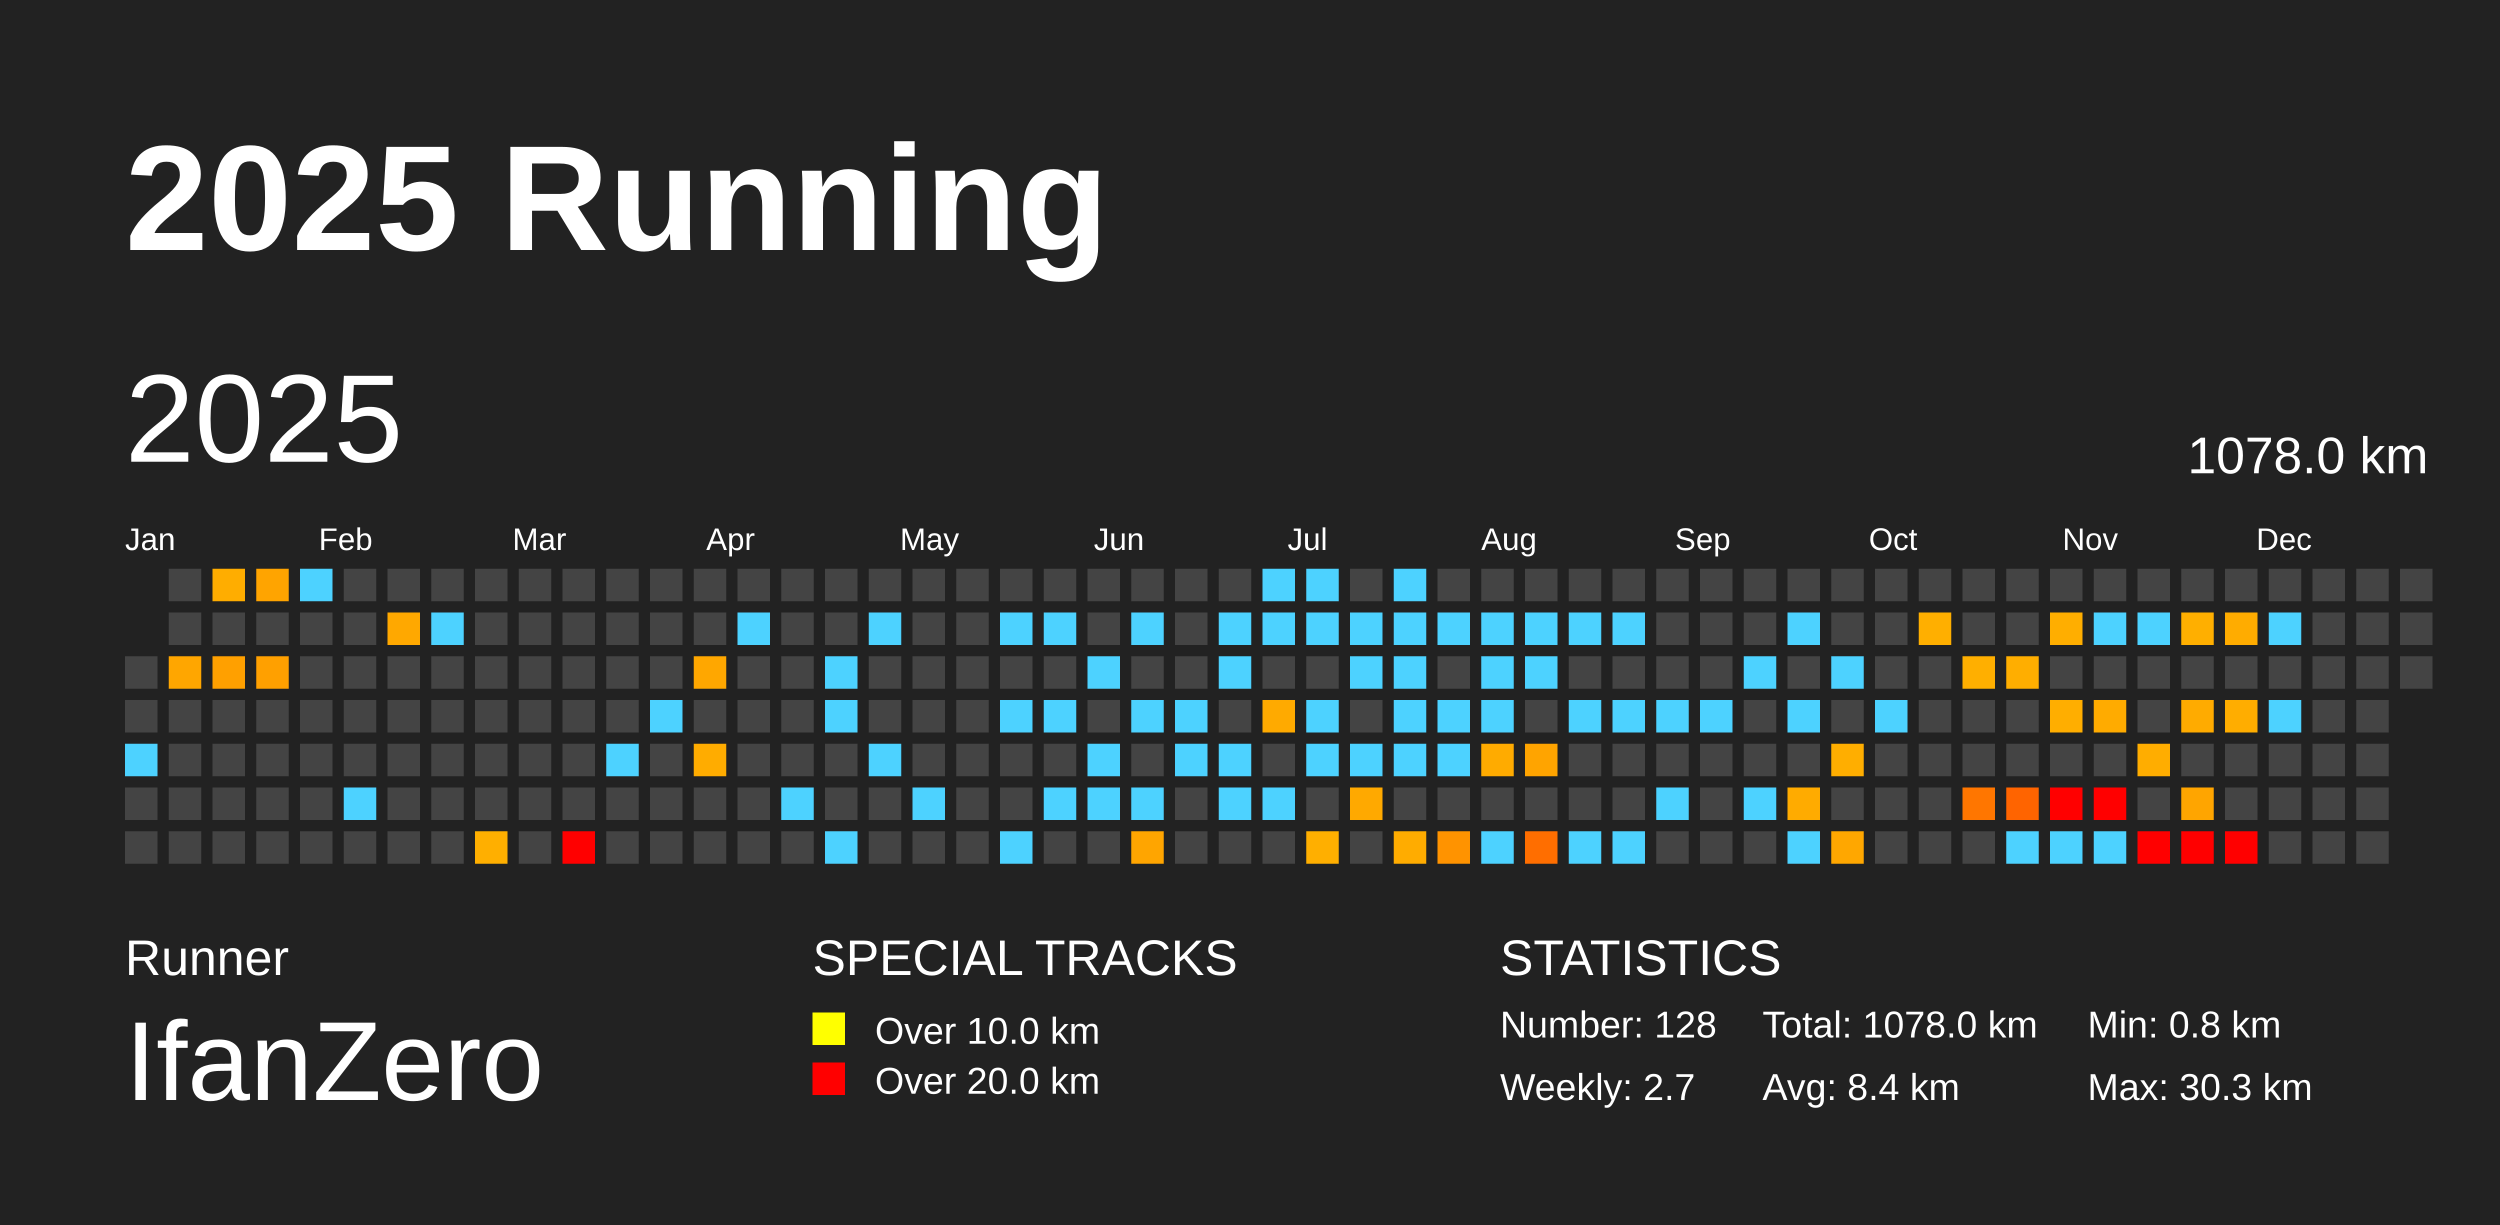
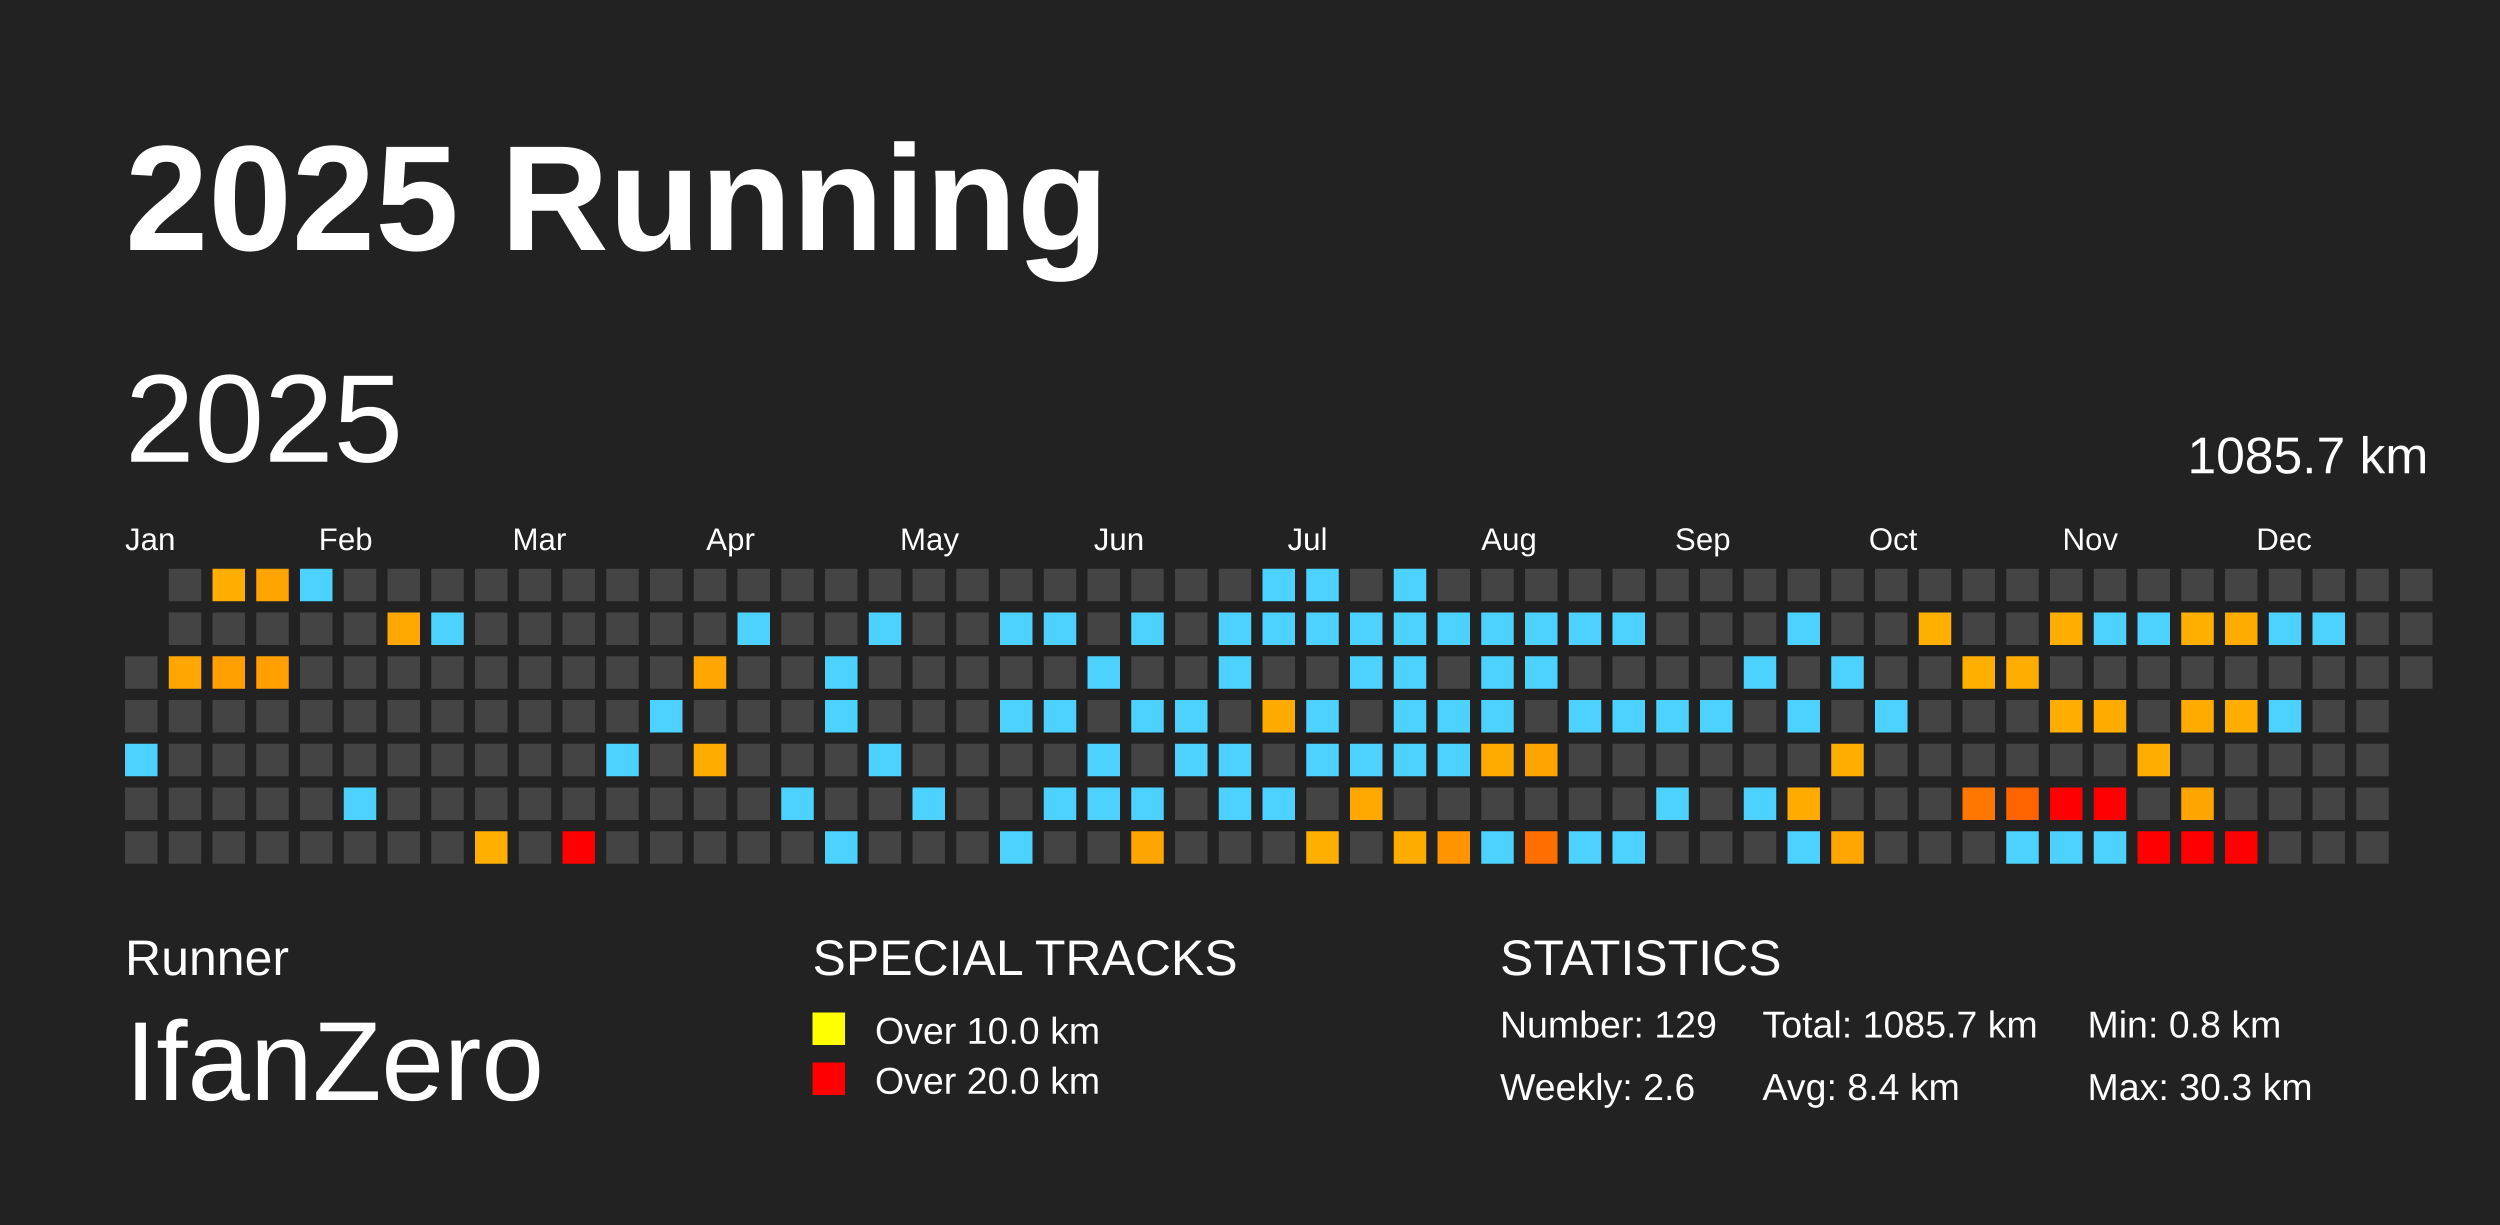
<svg xmlns="http://www.w3.org/2000/svg" baseProfile="full" height="98mm" version="1.1" viewBox="0,0,200,98" width="200mm">
  <defs />
  <rect fill="#222222" height="98" width="200" x="0" y="0" />
  <text fill="#FFFFFF" style="font-size:12px; font-family:Arial; font-weight:bold;" x="10" y="20">2025 Running</text>
  <text fill="#FFFFFF" style="font-size:4px; font-family:Arial" x="10" y="78">Runner</text>
  <text fill="#FFFFFF" style="font-size:9px; font-family:Arial" x="10" y="88">IfanZero</text>
  <text fill="#FFFFFF" style="font-size:4px; font-family:Arial" x="65" y="78">SPECIAL TRACKS</text>
  <rect fill="yellow" height="2.6" width="2.6" x="65" y="81" />
  <text fill="#FFFFFF" style="font-size:3px; font-family:Arial" x="70" y="83.5">Over 10.0 km</text>
  <rect fill="red" height="2.6" width="2.6" x="65" y="85" />
  <text fill="#FFFFFF" style="font-size:3px; font-family:Arial" x="70" y="87.5">Over 20.0 km</text>
  <text fill="#FFFFFF" style="font-size:4px; font-family:Arial" x="120" y="78">STATISTICS</text>
-   <text fill="#FFFFFF" style="font-size:3px; font-family:Arial" x="120" y="83">Number: 128</text>
-   <text fill="#FFFFFF" style="font-size:3px; font-family:Arial" x="120" y="88">Weekly: 2.7</text>
-   <text fill="#FFFFFF" style="font-size:3px; font-family:Arial" x="141" y="83">Total: 1078.0 km</text>
+   <text fill="#FFFFFF" style="font-size:3px; font-family:Arial" x="120" y="83">Number: 129</text>
+   <text fill="#FFFFFF" style="font-size:3px; font-family:Arial" x="120" y="88">Weekly: 2.6</text>
+   <text fill="#FFFFFF" style="font-size:3px; font-family:Arial" x="141" y="83">Total: 1085.7 km</text>
  <text fill="#FFFFFF" style="font-size:3px; font-family:Arial" x="141" y="88">Avg: 8.4 km</text>
  <text fill="#FFFFFF" style="font-size:3px; font-family:Arial" x="167" y="83">Min: 0.8 km</text>
  <text fill="#FFFFFF" style="font-size:3px; font-family:Arial" x="167" y="88">Max: 30.3 km</text>
  <text dominant-baseline="hanging" fill="#FFFFFF" style="font-size:10.0px; font-family:Arial;" x="10" y="30">2025</text>
-   <text dominant-baseline="hanging" fill="#FFFFFF" style="font-size:4.125px; font-family:Arial;" x="175" y="35">1078.0 km</text>
+   <text dominant-baseline="hanging" fill="#FFFFFF" style="font-size:4.125px; font-family:Arial;" x="175" y="35">1085.7 km</text>
  <text fill="#FFFFFF" style="font-size:2.5px; font-family:Arial" x="10.0" y="44">Jan</text>
  <text fill="#FFFFFF" style="font-size:2.5px; font-family:Arial" x="25.5" y="44">Feb</text>
  <text fill="#FFFFFF" style="font-size:2.5px; font-family:Arial" x="41.0" y="44">Mar</text>
  <text fill="#FFFFFF" style="font-size:2.5px; font-family:Arial" x="56.5" y="44">Apr</text>
  <text fill="#FFFFFF" style="font-size:2.5px; font-family:Arial" x="72.0" y="44">May</text>
  <text fill="#FFFFFF" style="font-size:2.5px; font-family:Arial" x="87.5" y="44">Jun</text>
  <text fill="#FFFFFF" style="font-size:2.5px; font-family:Arial" x="103.0" y="44">Jul</text>
  <text fill="#FFFFFF" style="font-size:2.5px; font-family:Arial" x="118.5" y="44">Aug</text>
  <text fill="#FFFFFF" style="font-size:2.5px; font-family:Arial" x="134.0" y="44">Sep</text>
  <text fill="#FFFFFF" style="font-size:2.5px; font-family:Arial" x="149.5" y="44">Oct</text>
  <text fill="#FFFFFF" style="font-size:2.5px; font-family:Arial" x="165.0" y="44">Nov</text>
  <text fill="#FFFFFF" style="font-size:2.5px; font-family:Arial" x="180.5" y="44">Dec</text>
  <rect fill="#444444" height="2.6" width="2.6" x="10.0" y="52.5" />
  <rect fill="#444444" height="2.6" width="2.6" x="10.0" y="56.0" />
  <rect fill="#4dd2ff" height="2.6" width="2.6" x="10.0" y="59.5" />
  <rect fill="#444444" height="2.6" width="2.6" x="10.0" y="63.0" />
  <rect fill="#444444" height="2.6" width="2.6" x="10.0" y="66.5" />
  <rect fill="#444444" height="2.6" width="2.6" x="13.5" y="45.5" />
  <rect fill="#444444" height="2.6" width="2.6" x="13.5" y="49.0" />
  <rect fill="#ffa600" height="2.6" width="2.6" x="13.5" y="52.5" />
  <rect fill="#444444" height="2.6" width="2.6" x="13.5" y="56.0" />
  <rect fill="#444444" height="2.6" width="2.6" x="13.5" y="59.5" />
  <rect fill="#444444" height="2.6" width="2.6" x="13.5" y="63.0" />
  <rect fill="#444444" height="2.6" width="2.6" x="13.5" y="66.5" />
  <rect fill="#ffad00" height="2.6" width="2.6" x="17.0" y="45.5" />
  <rect fill="#444444" height="2.6" width="2.6" x="17.0" y="49.0" />
  <rect fill="#ffa000" height="2.6" width="2.6" x="17.0" y="52.5" />
  <rect fill="#444444" height="2.6" width="2.6" x="17.0" y="56.0" />
  <rect fill="#444444" height="2.6" width="2.6" x="17.0" y="59.5" />
  <rect fill="#444444" height="2.6" width="2.6" x="17.0" y="63.0" />
  <rect fill="#444444" height="2.6" width="2.6" x="17.0" y="66.5" />
  <rect fill="#ffa400" height="2.6" width="2.6" x="20.5" y="45.5" />
  <rect fill="#444444" height="2.6" width="2.6" x="20.5" y="49.0" />
  <rect fill="#ffa000" height="2.6" width="2.6" x="20.5" y="52.5" />
  <rect fill="#444444" height="2.6" width="2.6" x="20.5" y="56.0" />
  <rect fill="#444444" height="2.6" width="2.6" x="20.5" y="59.5" />
  <rect fill="#444444" height="2.6" width="2.6" x="20.5" y="63.0" />
  <rect fill="#444444" height="2.6" width="2.6" x="20.5" y="66.5" />
  <rect fill="#4dd2ff" height="2.6" width="2.6" x="24.0" y="45.5" />
  <rect fill="#444444" height="2.6" width="2.6" x="24.0" y="49.0" />
  <rect fill="#444444" height="2.6" width="2.6" x="24.0" y="52.5" />
  <rect fill="#444444" height="2.6" width="2.6" x="24.0" y="56.0" />
  <rect fill="#444444" height="2.6" width="2.6" x="24.0" y="59.5" />
  <rect fill="#444444" height="2.6" width="2.6" x="24.0" y="63.0" />
  <rect fill="#444444" height="2.6" width="2.6" x="24.0" y="66.5" />
  <rect fill="#444444" height="2.6" width="2.6" x="27.5" y="45.5" />
  <rect fill="#444444" height="2.6" width="2.6" x="27.5" y="49.0" />
  <rect fill="#444444" height="2.6" width="2.6" x="27.5" y="52.5" />
  <rect fill="#444444" height="2.6" width="2.6" x="27.5" y="56.0" />
  <rect fill="#444444" height="2.6" width="2.6" x="27.5" y="59.5" />
  <rect fill="#4dd2ff" height="2.6" width="2.6" x="27.5" y="63.0" />
  <rect fill="#444444" height="2.6" width="2.6" x="27.5" y="66.5" />
  <rect fill="#444444" height="2.6" width="2.6" x="31.0" y="45.5" />
  <rect fill="#ffa800" height="2.6" width="2.6" x="31.0" y="49.0" />
  <rect fill="#444444" height="2.6" width="2.6" x="31.0" y="52.5" />
  <rect fill="#444444" height="2.6" width="2.6" x="31.0" y="56.0" />
  <rect fill="#444444" height="2.6" width="2.6" x="31.0" y="59.5" />
  <rect fill="#444444" height="2.6" width="2.6" x="31.0" y="63.0" />
  <rect fill="#444444" height="2.6" width="2.6" x="31.0" y="66.5" />
  <rect fill="#444444" height="2.6" width="2.6" x="34.5" y="45.5" />
  <rect fill="#4dd2ff" height="2.6" width="2.6" x="34.5" y="49.0" />
  <rect fill="#444444" height="2.6" width="2.6" x="34.5" y="52.5" />
  <rect fill="#444444" height="2.6" width="2.6" x="34.5" y="56.0" />
  <rect fill="#444444" height="2.6" width="2.6" x="34.5" y="59.5" />
  <rect fill="#444444" height="2.6" width="2.6" x="34.5" y="63.0" />
  <rect fill="#444444" height="2.6" width="2.6" x="34.5" y="66.5" />
  <rect fill="#444444" height="2.6" width="2.6" x="38.0" y="45.5" />
  <rect fill="#444444" height="2.6" width="2.6" x="38.0" y="49.0" />
  <rect fill="#444444" height="2.6" width="2.6" x="38.0" y="52.5" />
  <rect fill="#444444" height="2.6" width="2.6" x="38.0" y="56.0" />
  <rect fill="#444444" height="2.6" width="2.6" x="38.0" y="59.5" />
  <rect fill="#444444" height="2.6" width="2.6" x="38.0" y="63.0" />
  <rect fill="#ffaf00" height="2.6" width="2.6" x="38.0" y="66.5" />
  <rect fill="#444444" height="2.6" width="2.6" x="41.5" y="45.5" />
  <rect fill="#444444" height="2.6" width="2.6" x="41.5" y="49.0" />
  <rect fill="#444444" height="2.6" width="2.6" x="41.5" y="52.5" />
  <rect fill="#444444" height="2.6" width="2.6" x="41.5" y="56.0" />
  <rect fill="#444444" height="2.6" width="2.6" x="41.5" y="59.5" />
  <rect fill="#444444" height="2.6" width="2.6" x="41.5" y="63.0" />
  <rect fill="#444444" height="2.6" width="2.6" x="41.5" y="66.5" />
  <rect fill="#444444" height="2.6" width="2.6" x="45.0" y="45.5" />
  <rect fill="#444444" height="2.6" width="2.6" x="45.0" y="49.0" />
  <rect fill="#444444" height="2.6" width="2.6" x="45.0" y="52.5" />
  <rect fill="#444444" height="2.6" width="2.6" x="45.0" y="56.0" />
  <rect fill="#444444" height="2.6" width="2.6" x="45.0" y="59.5" />
  <rect fill="#444444" height="2.6" width="2.6" x="45.0" y="63.0" />
  <rect fill="red" height="2.6" width="2.6" x="45.0" y="66.5" />
  <rect fill="#444444" height="2.6" width="2.6" x="48.5" y="45.5" />
  <rect fill="#444444" height="2.6" width="2.6" x="48.5" y="49.0" />
  <rect fill="#444444" height="2.6" width="2.6" x="48.5" y="52.5" />
  <rect fill="#444444" height="2.6" width="2.6" x="48.5" y="56.0" />
  <rect fill="#4dd2ff" height="2.6" width="2.6" x="48.5" y="59.5" />
  <rect fill="#444444" height="2.6" width="2.6" x="48.5" y="63.0" />
  <rect fill="#444444" height="2.6" width="2.6" x="48.5" y="66.5" />
  <rect fill="#444444" height="2.6" width="2.6" x="52.0" y="45.5" />
  <rect fill="#444444" height="2.6" width="2.6" x="52.0" y="49.0" />
  <rect fill="#444444" height="2.6" width="2.6" x="52.0" y="52.5" />
  <rect fill="#4dd2ff" height="2.6" width="2.6" x="52.0" y="56.0" />
  <rect fill="#444444" height="2.6" width="2.6" x="52.0" y="59.5" />
  <rect fill="#444444" height="2.6" width="2.6" x="52.0" y="63.0" />
  <rect fill="#444444" height="2.6" width="2.6" x="52.0" y="66.5" />
  <rect fill="#444444" height="2.6" width="2.6" x="55.5" y="45.5" />
  <rect fill="#444444" height="2.6" width="2.6" x="55.5" y="49.0" />
  <rect fill="#ffa700" height="2.6" width="2.6" x="55.5" y="52.5" />
  <rect fill="#444444" height="2.6" width="2.6" x="55.5" y="56.0" />
  <rect fill="#ffac00" height="2.6" width="2.6" x="55.5" y="59.5" />
  <rect fill="#444444" height="2.6" width="2.6" x="55.5" y="63.0" />
  <rect fill="#444444" height="2.6" width="2.6" x="55.5" y="66.5" />
  <rect fill="#444444" height="2.6" width="2.6" x="59.0" y="45.5" />
  <rect fill="#4dd2ff" height="2.6" width="2.6" x="59.0" y="49.0" />
  <rect fill="#444444" height="2.6" width="2.6" x="59.0" y="52.5" />
  <rect fill="#444444" height="2.6" width="2.6" x="59.0" y="56.0" />
  <rect fill="#444444" height="2.6" width="2.6" x="59.0" y="59.5" />
  <rect fill="#444444" height="2.6" width="2.6" x="59.0" y="63.0" />
  <rect fill="#444444" height="2.6" width="2.6" x="59.0" y="66.5" />
  <rect fill="#444444" height="2.6" width="2.6" x="62.5" y="45.5" />
  <rect fill="#444444" height="2.6" width="2.6" x="62.5" y="49.0" />
  <rect fill="#444444" height="2.6" width="2.6" x="62.5" y="52.5" />
  <rect fill="#444444" height="2.6" width="2.6" x="62.5" y="56.0" />
  <rect fill="#444444" height="2.6" width="2.6" x="62.5" y="59.5" />
  <rect fill="#4dd2ff" height="2.6" width="2.6" x="62.5" y="63.0" />
  <rect fill="#444444" height="2.6" width="2.6" x="62.5" y="66.5" />
  <rect fill="#444444" height="2.6" width="2.6" x="66.0" y="45.5" />
  <rect fill="#444444" height="2.6" width="2.6" x="66.0" y="49.0" />
  <rect fill="#4dd2ff" height="2.6" width="2.6" x="66.0" y="52.5" />
  <rect fill="#4dd2ff" height="2.6" width="2.6" x="66.0" y="56.0" />
  <rect fill="#444444" height="2.6" width="2.6" x="66.0" y="59.5" />
  <rect fill="#444444" height="2.6" width="2.6" x="66.0" y="63.0" />
  <rect fill="#4dd2ff" height="2.6" width="2.6" x="66.0" y="66.5" />
  <rect fill="#444444" height="2.6" width="2.6" x="69.5" y="45.5" />
  <rect fill="#4dd2ff" height="2.6" width="2.6" x="69.5" y="49.0" />
  <rect fill="#444444" height="2.6" width="2.6" x="69.5" y="52.5" />
  <rect fill="#444444" height="2.6" width="2.6" x="69.5" y="56.0" />
  <rect fill="#4dd2ff" height="2.6" width="2.6" x="69.5" y="59.5" />
  <rect fill="#444444" height="2.6" width="2.6" x="69.5" y="63.0" />
  <rect fill="#444444" height="2.6" width="2.6" x="69.5" y="66.5" />
  <rect fill="#444444" height="2.6" width="2.6" x="73.0" y="45.5" />
  <rect fill="#444444" height="2.6" width="2.6" x="73.0" y="49.0" />
  <rect fill="#444444" height="2.6" width="2.6" x="73.0" y="52.5" />
  <rect fill="#444444" height="2.6" width="2.6" x="73.0" y="56.0" />
  <rect fill="#444444" height="2.6" width="2.6" x="73.0" y="59.5" />
  <rect fill="#4dd2ff" height="2.6" width="2.6" x="73.0" y="63.0" />
  <rect fill="#444444" height="2.6" width="2.6" x="73.0" y="66.5" />
  <rect fill="#444444" height="2.6" width="2.6" x="76.5" y="45.5" />
  <rect fill="#444444" height="2.6" width="2.6" x="76.5" y="49.0" />
  <rect fill="#444444" height="2.6" width="2.6" x="76.5" y="52.5" />
  <rect fill="#444444" height="2.6" width="2.6" x="76.5" y="56.0" />
  <rect fill="#444444" height="2.6" width="2.6" x="76.5" y="59.5" />
  <rect fill="#444444" height="2.6" width="2.6" x="76.5" y="63.0" />
  <rect fill="#444444" height="2.6" width="2.6" x="76.5" y="66.5" />
  <rect fill="#444444" height="2.6" width="2.6" x="80.0" y="45.5" />
  <rect fill="#4dd2ff" height="2.6" width="2.6" x="80.0" y="49.0" />
  <rect fill="#444444" height="2.6" width="2.6" x="80.0" y="52.5" />
  <rect fill="#4dd2ff" height="2.6" width="2.6" x="80.0" y="56.0" />
  <rect fill="#444444" height="2.6" width="2.6" x="80.0" y="59.5" />
  <rect fill="#444444" height="2.6" width="2.6" x="80.0" y="63.0" />
  <rect fill="#4dd2ff" height="2.6" width="2.6" x="80.0" y="66.5" />
  <rect fill="#444444" height="2.6" width="2.6" x="83.5" y="45.5" />
  <rect fill="#4dd2ff" height="2.6" width="2.6" x="83.5" y="49.0" />
  <rect fill="#444444" height="2.6" width="2.6" x="83.5" y="52.5" />
  <rect fill="#4dd2ff" height="2.6" width="2.6" x="83.5" y="56.0" />
  <rect fill="#444444" height="2.6" width="2.6" x="83.5" y="59.5" />
  <rect fill="#4dd2ff" height="2.6" width="2.6" x="83.5" y="63.0" />
  <rect fill="#444444" height="2.6" width="2.6" x="83.5" y="66.5" />
  <rect fill="#444444" height="2.6" width="2.6" x="87.0" y="45.5" />
  <rect fill="#444444" height="2.6" width="2.6" x="87.0" y="49.0" />
  <rect fill="#4dd2ff" height="2.6" width="2.6" x="87.0" y="52.5" />
  <rect fill="#444444" height="2.6" width="2.6" x="87.0" y="56.0" />
  <rect fill="#4dd2ff" height="2.6" width="2.6" x="87.0" y="59.5" />
  <rect fill="#4dd2ff" height="2.6" width="2.6" x="87.0" y="63.0" />
  <rect fill="#444444" height="2.6" width="2.6" x="87.0" y="66.5" />
  <rect fill="#444444" height="2.6" width="2.6" x="90.5" y="45.5" />
  <rect fill="#4dd2ff" height="2.6" width="2.6" x="90.5" y="49.0" />
  <rect fill="#444444" height="2.6" width="2.6" x="90.5" y="52.5" />
  <rect fill="#4dd2ff" height="2.6" width="2.6" x="90.5" y="56.0" />
  <rect fill="#444444" height="2.6" width="2.6" x="90.5" y="59.5" />
  <rect fill="#4dd2ff" height="2.6" width="2.6" x="90.5" y="63.0" />
  <rect fill="#ffa500" height="2.6" width="2.6" x="90.5" y="66.5" />
  <rect fill="#444444" height="2.6" width="2.6" x="94.0" y="45.5" />
  <rect fill="#444444" height="2.6" width="2.6" x="94.0" y="49.0" />
  <rect fill="#444444" height="2.6" width="2.6" x="94.0" y="52.5" />
  <rect fill="#4dd2ff" height="2.6" width="2.6" x="94.0" y="56.0" />
  <rect fill="#4dd2ff" height="2.6" width="2.6" x="94.0" y="59.5" />
  <rect fill="#444444" height="2.6" width="2.6" x="94.0" y="63.0" />
  <rect fill="#444444" height="2.6" width="2.6" x="94.0" y="66.5" />
  <rect fill="#444444" height="2.6" width="2.6" x="97.5" y="45.5" />
  <rect fill="#4dd2ff" height="2.6" width="2.6" x="97.5" y="49.0" />
  <rect fill="#4dd2ff" height="2.6" width="2.6" x="97.5" y="52.5" />
  <rect fill="#444444" height="2.6" width="2.6" x="97.5" y="56.0" />
  <rect fill="#4dd2ff" height="2.6" width="2.6" x="97.5" y="59.5" />
  <rect fill="#4dd2ff" height="2.6" width="2.6" x="97.5" y="63.0" />
  <rect fill="#444444" height="2.6" width="2.6" x="97.5" y="66.5" />
  <rect fill="#4dd2ff" height="2.6" width="2.6" x="101.0" y="45.5" />
  <rect fill="#4dd2ff" height="2.6" width="2.6" x="101.0" y="49.0" />
  <rect fill="#444444" height="2.6" width="2.6" x="101.0" y="52.5" />
  <rect fill="#ffaa00" height="2.6" width="2.6" x="101.0" y="56.0" />
  <rect fill="#444444" height="2.6" width="2.6" x="101.0" y="59.5" />
  <rect fill="#4dd2ff" height="2.6" width="2.6" x="101.0" y="63.0" />
  <rect fill="#444444" height="2.6" width="2.6" x="101.0" y="66.5" />
  <rect fill="#4dd2ff" height="2.6" width="2.6" x="104.5" y="45.5" />
  <rect fill="#4dd2ff" height="2.6" width="2.6" x="104.5" y="49.0" />
  <rect fill="#444444" height="2.6" width="2.6" x="104.5" y="52.5" />
  <rect fill="#4dd2ff" height="2.6" width="2.6" x="104.5" y="56.0" />
  <rect fill="#4dd2ff" height="2.6" width="2.6" x="104.5" y="59.5" />
  <rect fill="#444444" height="2.6" width="2.6" x="104.5" y="63.0" />
  <rect fill="#ffaf00" height="2.6" width="2.6" x="104.5" y="66.5" />
  <rect fill="#444444" height="2.6" width="2.6" x="108.0" y="45.5" />
  <rect fill="#4dd2ff" height="2.6" width="2.6" x="108.0" y="49.0" />
  <rect fill="#4dd2ff" height="2.6" width="2.6" x="108.0" y="52.5" />
  <rect fill="#444444" height="2.6" width="2.6" x="108.0" y="56.0" />
  <rect fill="#4dd2ff" height="2.6" width="2.6" x="108.0" y="59.5" />
  <rect fill="#ffa900" height="2.6" width="2.6" x="108.0" y="63.0" />
  <rect fill="#444444" height="2.6" width="2.6" x="108.0" y="66.5" />
  <rect fill="#4dd2ff" height="2.6" width="2.6" x="111.5" y="45.5" />
  <rect fill="#4dd2ff" height="2.6" width="2.6" x="111.5" y="49.0" />
  <rect fill="#4dd2ff" height="2.6" width="2.6" x="111.5" y="52.5" />
  <rect fill="#4dd2ff" height="2.6" width="2.6" x="111.5" y="56.0" />
  <rect fill="#4dd2ff" height="2.6" width="2.6" x="111.5" y="59.5" />
  <rect fill="#444444" height="2.6" width="2.6" x="111.5" y="63.0" />
  <rect fill="#ffac00" height="2.6" width="2.6" x="111.5" y="66.5" />
  <rect fill="#444444" height="2.6" width="2.6" x="115.0" y="45.5" />
  <rect fill="#4dd2ff" height="2.6" width="2.6" x="115.0" y="49.0" />
  <rect fill="#444444" height="2.6" width="2.6" x="115.0" y="52.5" />
  <rect fill="#4dd2ff" height="2.6" width="2.6" x="115.0" y="56.0" />
  <rect fill="#4dd2ff" height="2.6" width="2.6" x="115.0" y="59.5" />
  <rect fill="#444444" height="2.6" width="2.6" x="115.0" y="63.0" />
  <rect fill="#ff9300" height="2.6" width="2.6" x="115.0" y="66.5" />
  <rect fill="#444444" height="2.6" width="2.6" x="118.5" y="45.5" />
  <rect fill="#4dd2ff" height="2.6" width="2.6" x="118.5" y="49.0" />
  <rect fill="#4dd2ff" height="2.6" width="2.6" x="118.5" y="52.5" />
  <rect fill="#4dd2ff" height="2.6" width="2.6" x="118.5" y="56.0" />
  <rect fill="#ffab00" height="2.6" width="2.6" x="118.5" y="59.5" />
  <rect fill="#444444" height="2.6" width="2.6" x="118.5" y="63.0" />
  <rect fill="#4dd2ff" height="2.6" width="2.6" x="118.5" y="66.5" />
  <rect fill="#444444" height="2.6" width="2.6" x="122.0" y="45.5" />
  <rect fill="#4dd2ff" height="2.6" width="2.6" x="122.0" y="49.0" />
  <rect fill="#4dd2ff" height="2.6" width="2.6" x="122.0" y="52.5" />
  <rect fill="#444444" height="2.6" width="2.6" x="122.0" y="56.0" />
  <rect fill="#ffa400" height="2.6" width="2.6" x="122.0" y="59.5" />
  <rect fill="#444444" height="2.6" width="2.6" x="122.0" y="63.0" />
  <rect fill="#ff6e00" height="2.6" width="2.6" x="122.0" y="66.5" />
  <rect fill="#444444" height="2.6" width="2.6" x="125.5" y="45.5" />
  <rect fill="#4dd2ff" height="2.6" width="2.6" x="125.5" y="49.0" />
  <rect fill="#444444" height="2.6" width="2.6" x="125.5" y="52.5" />
  <rect fill="#4dd2ff" height="2.6" width="2.6" x="125.5" y="56.0" />
  <rect fill="#444444" height="2.6" width="2.6" x="125.5" y="59.5" />
  <rect fill="#444444" height="2.6" width="2.6" x="125.5" y="63.0" />
  <rect fill="#4dd2ff" height="2.6" width="2.6" x="125.5" y="66.5" />
  <rect fill="#444444" height="2.6" width="2.6" x="129.0" y="45.5" />
  <rect fill="#4dd2ff" height="2.6" width="2.6" x="129.0" y="49.0" />
  <rect fill="#444444" height="2.6" width="2.6" x="129.0" y="52.5" />
  <rect fill="#4dd2ff" height="2.6" width="2.6" x="129.0" y="56.0" />
  <rect fill="#444444" height="2.6" width="2.6" x="129.0" y="59.5" />
  <rect fill="#444444" height="2.6" width="2.6" x="129.0" y="63.0" />
  <rect fill="#4dd2ff" height="2.6" width="2.6" x="129.0" y="66.5" />
  <rect fill="#444444" height="2.6" width="2.6" x="132.5" y="45.5" />
  <rect fill="#444444" height="2.6" width="2.6" x="132.5" y="49.0" />
  <rect fill="#444444" height="2.6" width="2.6" x="132.5" y="52.5" />
  <rect fill="#4dd2ff" height="2.6" width="2.6" x="132.5" y="56.0" />
  <rect fill="#444444" height="2.6" width="2.6" x="132.5" y="59.5" />
  <rect fill="#4dd2ff" height="2.6" width="2.6" x="132.5" y="63.0" />
  <rect fill="#444444" height="2.6" width="2.6" x="132.5" y="66.5" />
  <rect fill="#444444" height="2.6" width="2.6" x="136.0" y="45.5" />
  <rect fill="#444444" height="2.6" width="2.6" x="136.0" y="49.0" />
  <rect fill="#444444" height="2.6" width="2.6" x="136.0" y="52.5" />
  <rect fill="#4dd2ff" height="2.6" width="2.6" x="136.0" y="56.0" />
  <rect fill="#444444" height="2.6" width="2.6" x="136.0" y="59.5" />
  <rect fill="#444444" height="2.6" width="2.6" x="136.0" y="63.0" />
  <rect fill="#444444" height="2.6" width="2.6" x="136.0" y="66.5" />
  <rect fill="#444444" height="2.6" width="2.6" x="139.5" y="45.5" />
  <rect fill="#444444" height="2.6" width="2.6" x="139.5" y="49.0" />
  <rect fill="#4dd2ff" height="2.6" width="2.6" x="139.5" y="52.5" />
  <rect fill="#444444" height="2.6" width="2.6" x="139.5" y="56.0" />
  <rect fill="#444444" height="2.6" width="2.6" x="139.5" y="59.5" />
  <rect fill="#4dd2ff" height="2.6" width="2.6" x="139.5" y="63.0" />
  <rect fill="#444444" height="2.6" width="2.6" x="139.5" y="66.5" />
  <rect fill="#444444" height="2.6" width="2.6" x="143.0" y="45.5" />
  <rect fill="#4dd2ff" height="2.6" width="2.6" x="143.0" y="49.0" />
  <rect fill="#444444" height="2.6" width="2.6" x="143.0" y="52.5" />
  <rect fill="#4dd2ff" height="2.6" width="2.6" x="143.0" y="56.0" />
  <rect fill="#444444" height="2.6" width="2.6" x="143.0" y="59.5" />
  <rect fill="#ffab00" height="2.6" width="2.6" x="143.0" y="63.0" />
  <rect fill="#4dd2ff" height="2.6" width="2.6" x="143.0" y="66.5" />
  <rect fill="#444444" height="2.6" width="2.6" x="146.5" y="45.5" />
  <rect fill="#444444" height="2.6" width="2.6" x="146.5" y="49.0" />
  <rect fill="#4dd2ff" height="2.6" width="2.6" x="146.5" y="52.5" />
  <rect fill="#444444" height="2.6" width="2.6" x="146.5" y="56.0" />
  <rect fill="#ffae00" height="2.6" width="2.6" x="146.5" y="59.5" />
  <rect fill="#444444" height="2.6" width="2.6" x="146.5" y="63.0" />
  <rect fill="#ffa700" height="2.6" width="2.6" x="146.5" y="66.5" />
  <rect fill="#444444" height="2.6" width="2.6" x="150.0" y="45.5" />
  <rect fill="#444444" height="2.6" width="2.6" x="150.0" y="49.0" />
  <rect fill="#444444" height="2.6" width="2.6" x="150.0" y="52.5" />
  <rect fill="#4dd2ff" height="2.6" width="2.6" x="150.0" y="56.0" />
  <rect fill="#444444" height="2.6" width="2.6" x="150.0" y="59.5" />
  <rect fill="#444444" height="2.6" width="2.6" x="150.0" y="63.0" />
  <rect fill="#444444" height="2.6" width="2.6" x="150.0" y="66.5" />
  <rect fill="#444444" height="2.6" width="2.6" x="153.5" y="45.5" />
  <rect fill="#ffaf00" height="2.6" width="2.6" x="153.5" y="49.0" />
  <rect fill="#444444" height="2.6" width="2.6" x="153.5" y="52.5" />
  <rect fill="#444444" height="2.6" width="2.6" x="153.5" y="56.0" />
  <rect fill="#444444" height="2.6" width="2.6" x="153.5" y="59.5" />
  <rect fill="#444444" height="2.6" width="2.6" x="153.5" y="63.0" />
  <rect fill="#444444" height="2.6" width="2.6" x="153.5" y="66.5" />
  <rect fill="#444444" height="2.6" width="2.6" x="157.0" y="45.5" />
  <rect fill="#444444" height="2.6" width="2.6" x="157.0" y="49.0" />
  <rect fill="#ffaf00" height="2.6" width="2.6" x="157.0" y="52.5" />
  <rect fill="#444444" height="2.6" width="2.6" x="157.0" y="56.0" />
  <rect fill="#444444" height="2.6" width="2.6" x="157.0" y="59.5" />
  <rect fill="#ff7600" height="2.6" width="2.6" x="157.0" y="63.0" />
  <rect fill="#444444" height="2.6" width="2.6" x="157.0" y="66.5" />
  <rect fill="#444444" height="2.6" width="2.6" x="160.5" y="45.5" />
  <rect fill="#444444" height="2.6" width="2.6" x="160.5" y="49.0" />
  <rect fill="#ffae00" height="2.6" width="2.6" x="160.5" y="52.5" />
  <rect fill="#444444" height="2.6" width="2.6" x="160.5" y="56.0" />
  <rect fill="#444444" height="2.6" width="2.6" x="160.5" y="59.5" />
  <rect fill="#ff6400" height="2.6" width="2.6" x="160.5" y="63.0" />
  <rect fill="#4dd2ff" height="2.6" width="2.6" x="160.5" y="66.5" />
  <rect fill="#444444" height="2.6" width="2.6" x="164.0" y="45.5" />
  <rect fill="#ffae00" height="2.6" width="2.6" x="164.0" y="49.0" />
  <rect fill="#444444" height="2.6" width="2.6" x="164.0" y="52.5" />
  <rect fill="#ffae00" height="2.6" width="2.6" x="164.0" y="56.0" />
  <rect fill="#444444" height="2.6" width="2.6" x="164.0" y="59.5" />
  <rect fill="red" height="2.6" width="2.6" x="164.0" y="63.0" />
  <rect fill="#4dd2ff" height="2.6" width="2.6" x="164.0" y="66.5" />
  <rect fill="#444444" height="2.6" width="2.6" x="167.5" y="45.5" />
  <rect fill="#4dd2ff" height="2.6" width="2.6" x="167.5" y="49.0" />
  <rect fill="#444444" height="2.6" width="2.6" x="167.5" y="52.5" />
  <rect fill="#ffab00" height="2.6" width="2.6" x="167.5" y="56.0" />
  <rect fill="#444444" height="2.6" width="2.6" x="167.5" y="59.5" />
  <rect fill="red" height="2.6" width="2.6" x="167.5" y="63.0" />
  <rect fill="#4dd2ff" height="2.6" width="2.6" x="167.5" y="66.5" />
  <rect fill="#444444" height="2.6" width="2.6" x="171.0" y="45.5" />
  <rect fill="#4dd2ff" height="2.6" width="2.6" x="171.0" y="49.0" />
  <rect fill="#444444" height="2.6" width="2.6" x="171.0" y="52.5" />
  <rect fill="#444444" height="2.6" width="2.6" x="171.0" y="56.0" />
  <rect fill="#ffad00" height="2.6" width="2.6" x="171.0" y="59.5" />
  <rect fill="#444444" height="2.6" width="2.6" x="171.0" y="63.0" />
  <rect fill="red" height="2.6" width="2.6" x="171.0" y="66.5" />
  <rect fill="#444444" height="2.6" width="2.6" x="174.5" y="45.5" />
  <rect fill="#ffaf00" height="2.6" width="2.6" x="174.5" y="49.0" />
  <rect fill="#444444" height="2.6" width="2.6" x="174.5" y="52.5" />
  <rect fill="#ffab00" height="2.6" width="2.6" x="174.5" y="56.0" />
  <rect fill="#444444" height="2.6" width="2.6" x="174.5" y="59.5" />
  <rect fill="#ffa500" height="2.6" width="2.6" x="174.5" y="63.0" />
  <rect fill="red" height="2.6" width="2.6" x="174.5" y="66.5" />
  <rect fill="#444444" height="2.6" width="2.6" x="178.0" y="45.5" />
  <rect fill="#ffac00" height="2.6" width="2.6" x="178.0" y="49.0" />
  <rect fill="#444444" height="2.6" width="2.6" x="178.0" y="52.5" />
  <rect fill="#ffad00" height="2.6" width="2.6" x="178.0" y="56.0" />
  <rect fill="#444444" height="2.6" width="2.6" x="178.0" y="59.5" />
  <rect fill="#444444" height="2.6" width="2.6" x="178.0" y="63.0" />
  <rect fill="red" height="2.6" width="2.6" x="178.0" y="66.5" />
  <rect fill="#444444" height="2.6" width="2.6" x="181.5" y="45.5" />
  <rect fill="#4dd2ff" height="2.6" width="2.6" x="181.5" y="49.0" />
  <rect fill="#444444" height="2.6" width="2.6" x="181.5" y="52.5" />
  <rect fill="#4dd2ff" height="2.6" width="2.6" x="181.5" y="56.0" />
  <rect fill="#444444" height="2.6" width="2.6" x="181.5" y="59.5" />
  <rect fill="#444444" height="2.6" width="2.6" x="181.5" y="63.0" />
  <rect fill="#444444" height="2.6" width="2.6" x="181.5" y="66.5" />
  <rect fill="#444444" height="2.6" width="2.6" x="185.0" y="45.5" />
-   <rect fill="#444444" height="2.6" width="2.6" x="185.0" y="49.0" />
+   <rect fill="#4dd2ff" height="2.6" width="2.6" x="185.0" y="49.0" />
  <rect fill="#444444" height="2.6" width="2.6" x="185.0" y="52.5" />
  <rect fill="#444444" height="2.6" width="2.6" x="185.0" y="56.0" />
  <rect fill="#444444" height="2.6" width="2.6" x="185.0" y="59.5" />
  <rect fill="#444444" height="2.6" width="2.6" x="185.0" y="63.0" />
  <rect fill="#444444" height="2.6" width="2.6" x="185.0" y="66.5" />
  <rect fill="#444444" height="2.6" width="2.6" x="188.5" y="45.5" />
  <rect fill="#444444" height="2.6" width="2.6" x="188.5" y="49.0" />
  <rect fill="#444444" height="2.6" width="2.6" x="188.5" y="52.5" />
  <rect fill="#444444" height="2.6" width="2.6" x="188.5" y="56.0" />
  <rect fill="#444444" height="2.6" width="2.6" x="188.5" y="59.5" />
  <rect fill="#444444" height="2.6" width="2.6" x="188.5" y="63.0" />
  <rect fill="#444444" height="2.6" width="2.6" x="188.5" y="66.5" />
  <rect fill="#444444" height="2.6" width="2.6" x="192.0" y="45.5" />
  <rect fill="#444444" height="2.6" width="2.6" x="192.0" y="49.0" />
  <rect fill="#444444" height="2.6" width="2.6" x="192.0" y="52.5" />
</svg>
